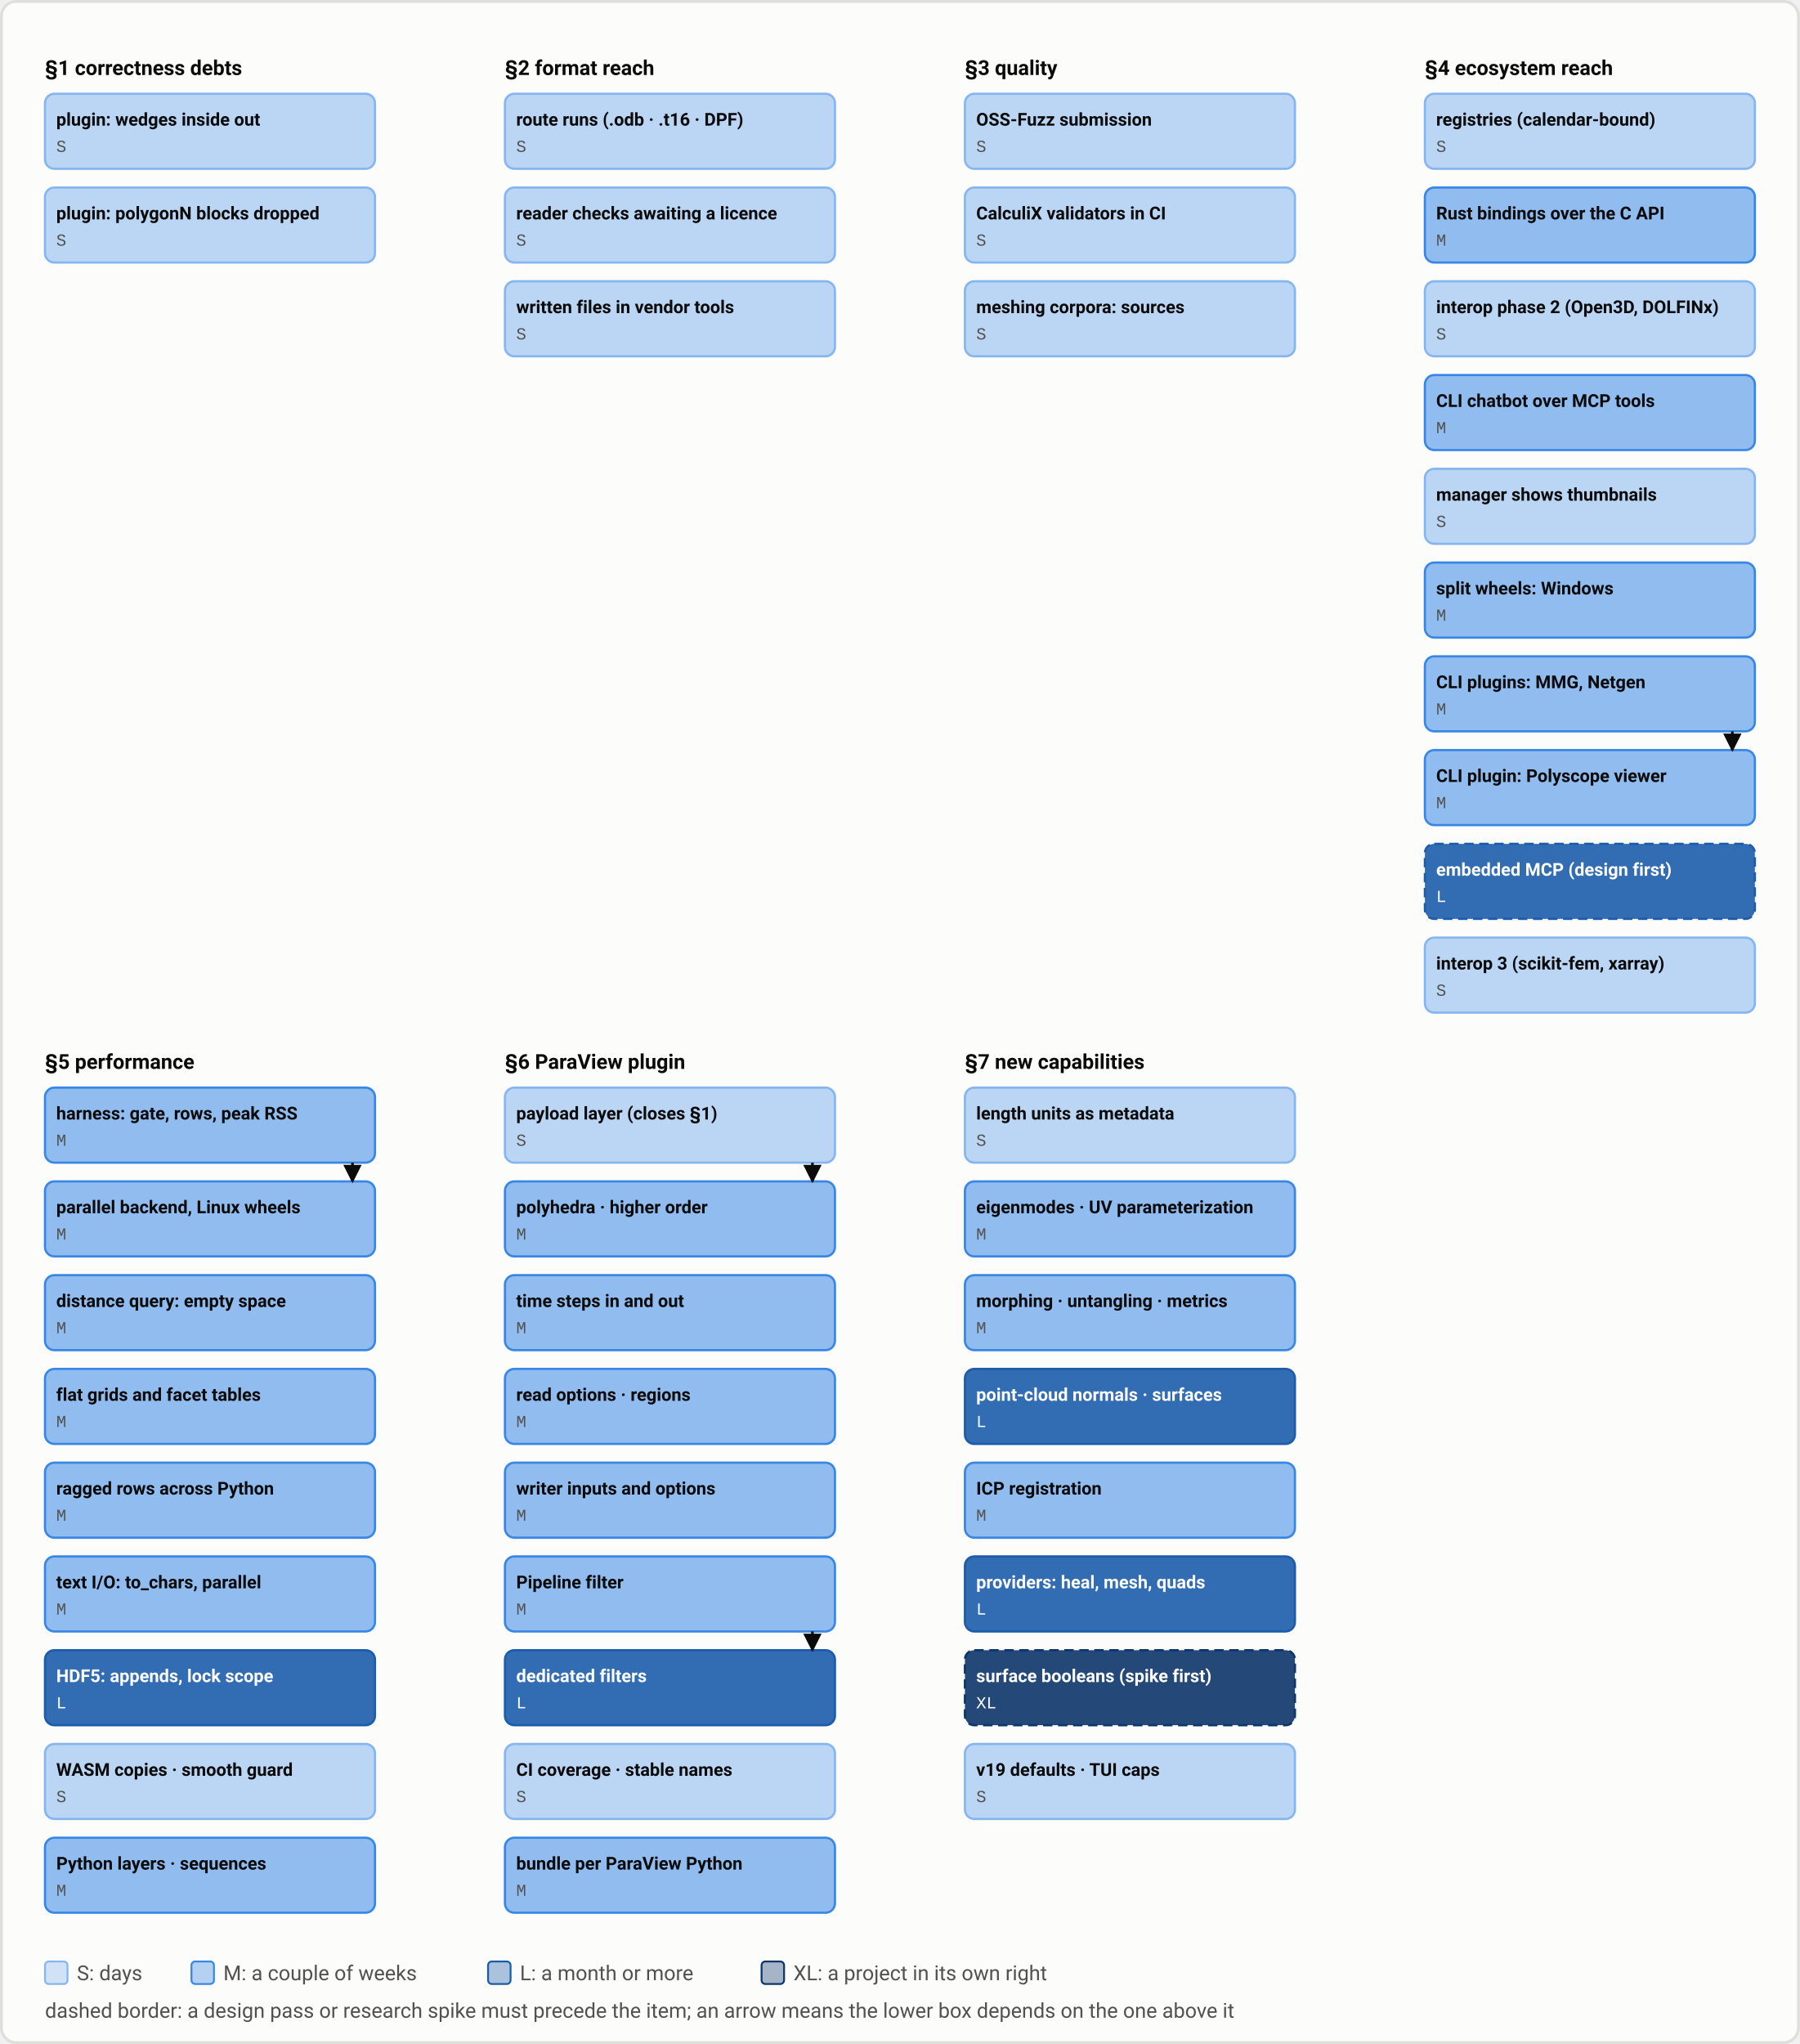
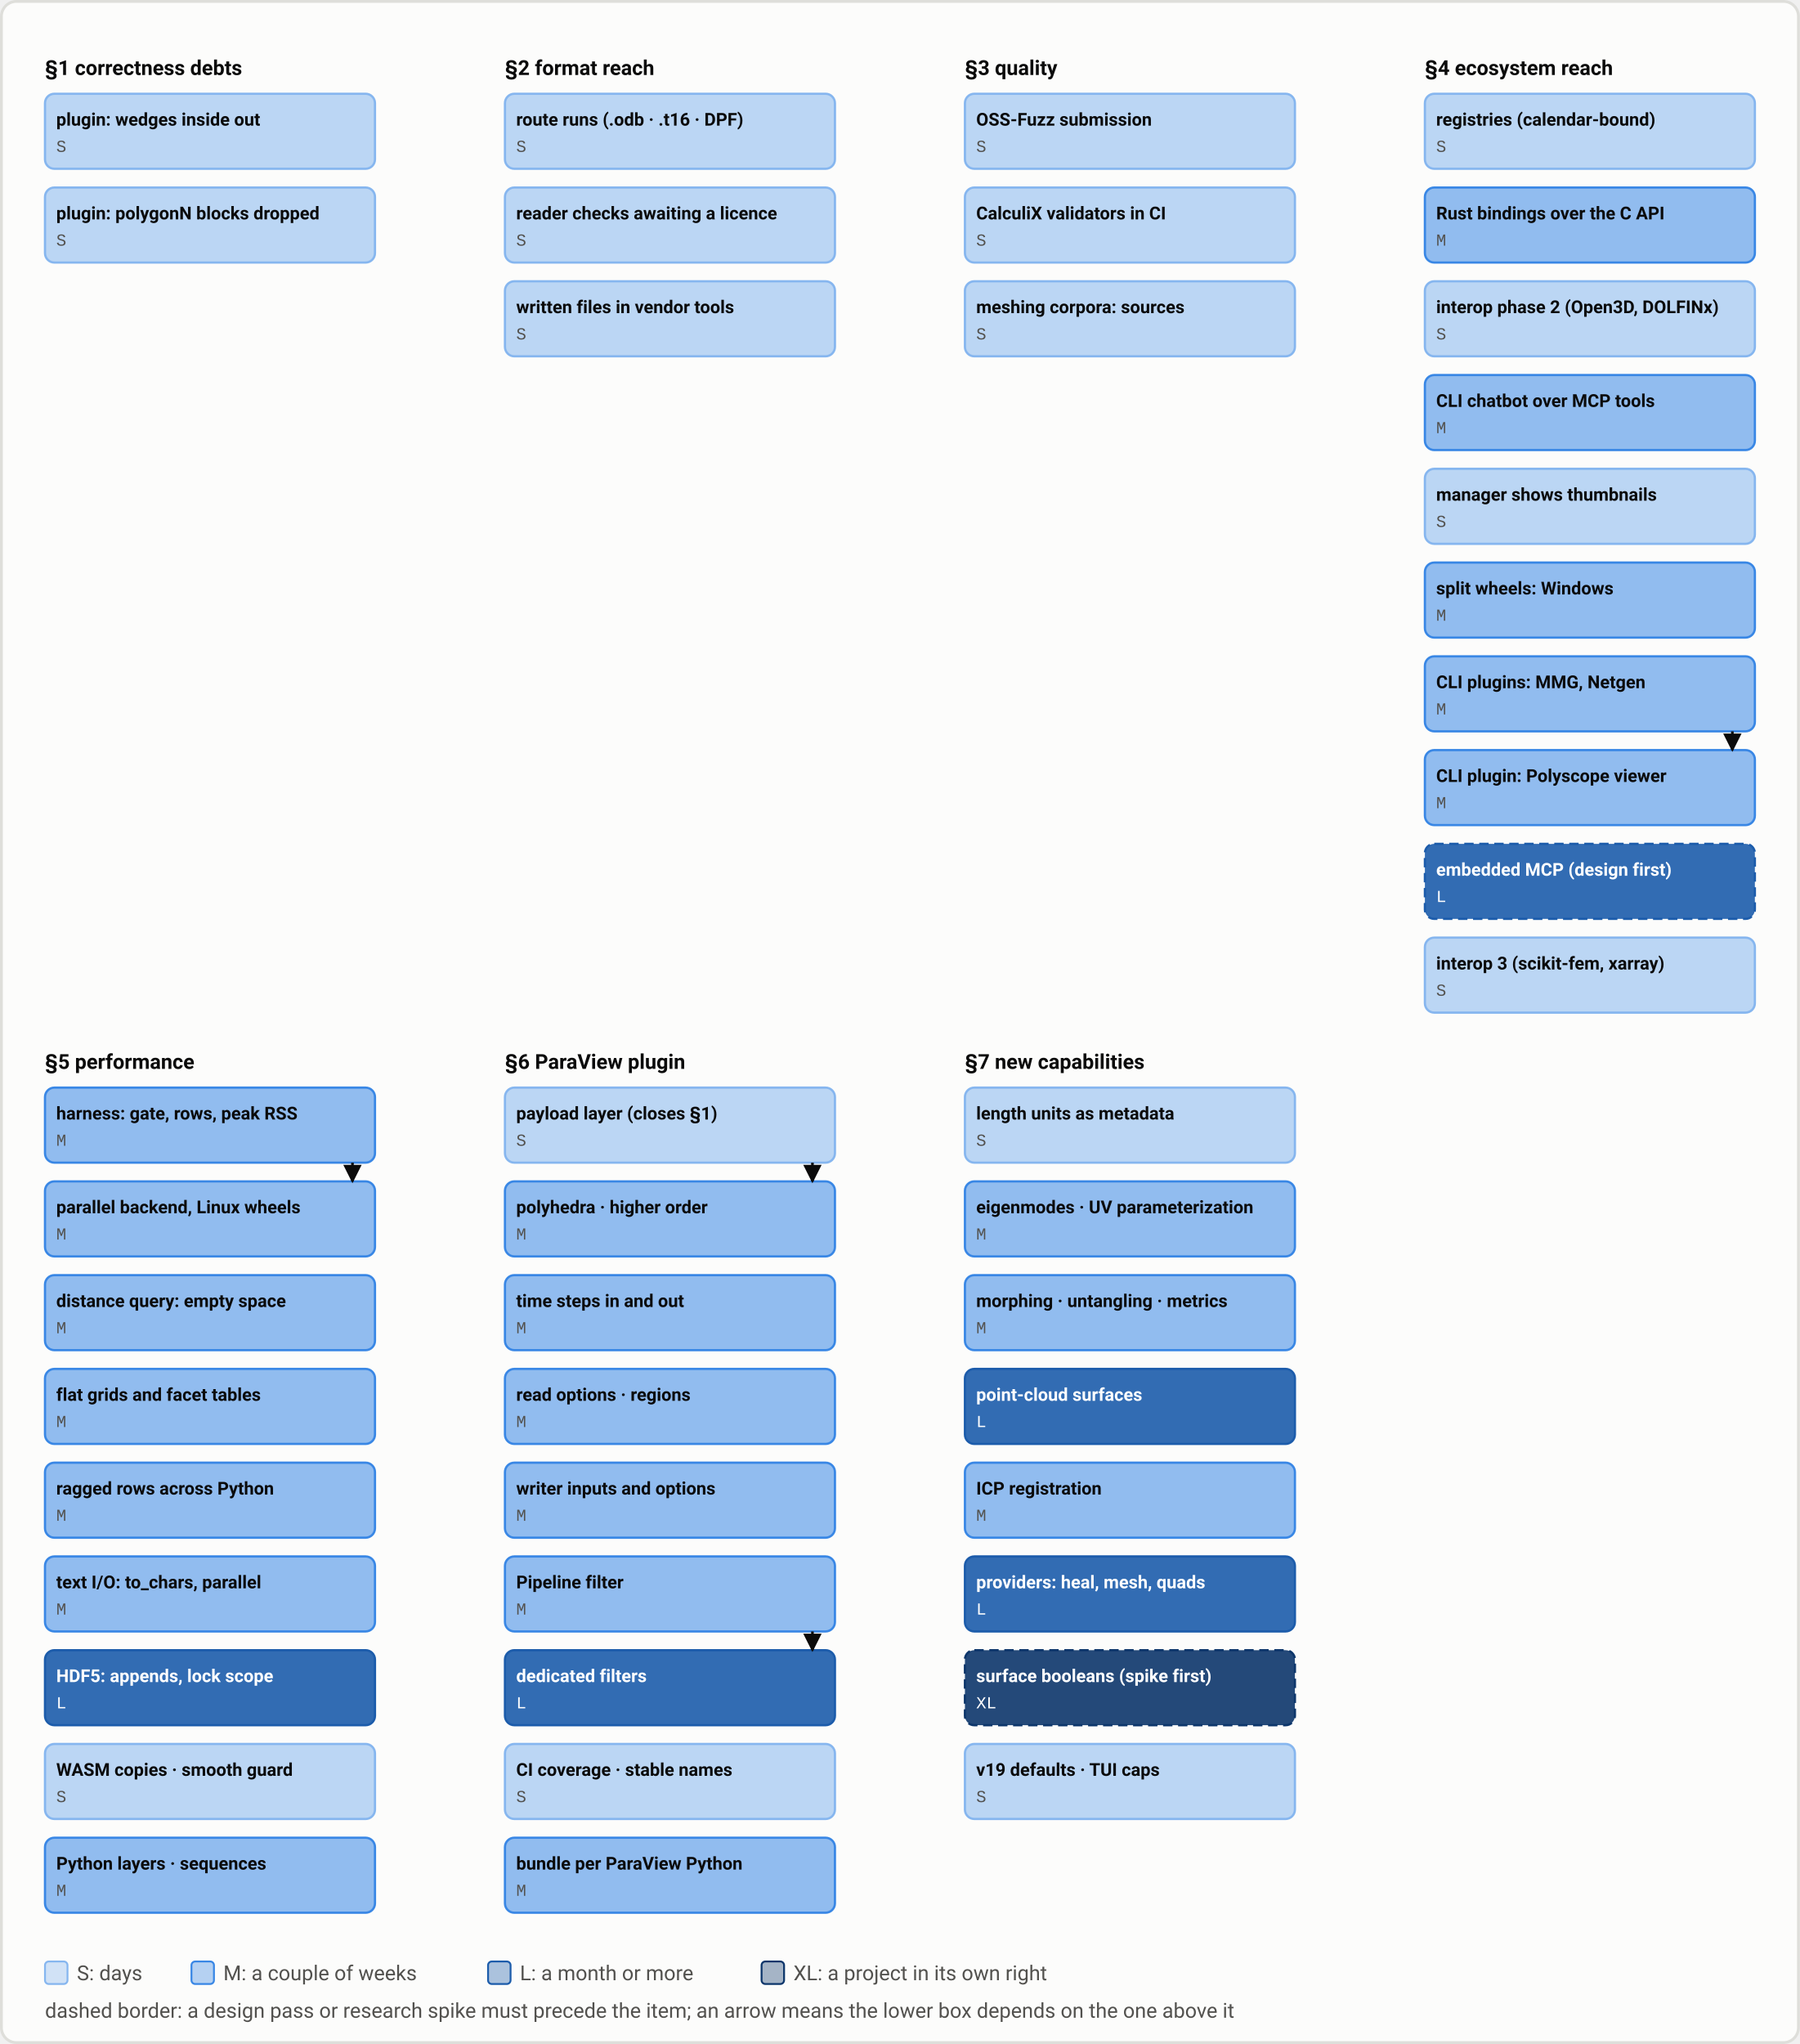
<svg xmlns="http://www.w3.org/2000/svg" viewBox="0 0 960 1090" width="960" height="1090" font-family="system-ui, -apple-system, 'Segoe UI', Roboto, sans-serif" role="img" aria-label="The roadmap at a glance: open items by section, in recommended order, shaded by effort">
  <defs>
    <marker id="arrow-0b0b0b" viewBox="0 0 10 10" refX="9" refY="5" markerWidth="7" markerHeight="7" orient="auto-start-reverse">
      <path d="M 0 0 L 10 5 L 0 10 z" fill="#0b0b0b" />
    </marker>
  </defs>
  <rect x="0.75" y="0.75" width="958.5" height="1088.5" rx="8" fill="#fcfcfb" stroke="#dededa" stroke-width="1.5" />
  <text x="24" y="40" font-family="system-ui, -apple-system, 'Segoe UI', Roboto, sans-serif" font-size="11" font-weight="700" fill="#0b0b0b">§1 correctness debts</text>
  <rect x="24" y="50" width="176" height="40" rx="5" fill="#86b6ef" fill-opacity="0.55" stroke="#86b6ef" stroke-width="1.2" />
  <text x="30" y="67" font-family="system-ui, -apple-system, 'Segoe UI', Roboto, sans-serif" font-size="9.5" font-weight="600" fill="#0b0b0b">plugin: wedges inside out</text>
  <text x="30" y="81" font-family="ui-monospace, SFMono-Regular, Menlo, Consolas, 'Liberation Mono', monospace" font-size="9" fill="#52514e">S</text>
  <rect x="24" y="100" width="176" height="40" rx="5" fill="#86b6ef" fill-opacity="0.55" stroke="#86b6ef" stroke-width="1.2" />
  <text x="30" y="117" font-family="system-ui, -apple-system, 'Segoe UI', Roboto, sans-serif" font-size="9.5" font-weight="600" fill="#0b0b0b">plugin: polygonN blocks dropped</text>
  <text x="30" y="131" font-family="ui-monospace, SFMono-Regular, Menlo, Consolas, 'Liberation Mono', monospace" font-size="9" fill="#52514e">S</text>
  <text x="269.33" y="40" font-family="system-ui, -apple-system, 'Segoe UI', Roboto, sans-serif" font-size="11" font-weight="700" fill="#0b0b0b">§2 format reach</text>
  <rect x="269.33" y="50" width="176" height="40" rx="5" fill="#86b6ef" fill-opacity="0.55" stroke="#86b6ef" stroke-width="1.2" />
  <text x="275.33" y="67" font-family="system-ui, -apple-system, 'Segoe UI', Roboto, sans-serif" font-size="9.5" font-weight="600" fill="#0b0b0b">route runs (.odb · .t16 · DPF)</text>
  <text x="275.33" y="81" font-family="ui-monospace, SFMono-Regular, Menlo, Consolas, 'Liberation Mono', monospace" font-size="9" fill="#52514e">S</text>
  <rect x="269.33" y="100" width="176" height="40" rx="5" fill="#86b6ef" fill-opacity="0.55" stroke="#86b6ef" stroke-width="1.2" />
  <text x="275.33" y="117" font-family="system-ui, -apple-system, 'Segoe UI', Roboto, sans-serif" font-size="9.5" font-weight="600" fill="#0b0b0b">reader checks awaiting a licence</text>
  <text x="275.33" y="131" font-family="ui-monospace, SFMono-Regular, Menlo, Consolas, 'Liberation Mono', monospace" font-size="9" fill="#52514e">S</text>
  <rect x="269.33" y="150" width="176" height="40" rx="5" fill="#86b6ef" fill-opacity="0.55" stroke="#86b6ef" stroke-width="1.2" />
  <text x="275.33" y="167" font-family="system-ui, -apple-system, 'Segoe UI', Roboto, sans-serif" font-size="9.5" font-weight="600" fill="#0b0b0b">written files in vendor tools</text>
  <text x="275.33" y="181" font-family="ui-monospace, SFMono-Regular, Menlo, Consolas, 'Liberation Mono', monospace" font-size="9" fill="#52514e">S</text>
  <text x="514.67" y="40" font-family="system-ui, -apple-system, 'Segoe UI', Roboto, sans-serif" font-size="11" font-weight="700" fill="#0b0b0b">§3 quality</text>
  <rect x="514.67" y="50" width="176" height="40" rx="5" fill="#86b6ef" fill-opacity="0.55" stroke="#86b6ef" stroke-width="1.2" />
  <text x="520.67" y="67" font-family="system-ui, -apple-system, 'Segoe UI', Roboto, sans-serif" font-size="9.5" font-weight="600" fill="#0b0b0b">OSS-Fuzz submission</text>
  <text x="520.67" y="81" font-family="ui-monospace, SFMono-Regular, Menlo, Consolas, 'Liberation Mono', monospace" font-size="9" fill="#52514e">S</text>
  <rect x="514.67" y="100" width="176" height="40" rx="5" fill="#86b6ef" fill-opacity="0.55" stroke="#86b6ef" stroke-width="1.2" />
  <text x="520.67" y="117" font-family="system-ui, -apple-system, 'Segoe UI', Roboto, sans-serif" font-size="9.5" font-weight="600" fill="#0b0b0b">CalculiX validators in CI</text>
  <text x="520.67" y="131" font-family="ui-monospace, SFMono-Regular, Menlo, Consolas, 'Liberation Mono', monospace" font-size="9" fill="#52514e">S</text>
  <rect x="514.67" y="150" width="176" height="40" rx="5" fill="#86b6ef" fill-opacity="0.55" stroke="#86b6ef" stroke-width="1.2" />
  <text x="520.67" y="167" font-family="system-ui, -apple-system, 'Segoe UI', Roboto, sans-serif" font-size="9.5" font-weight="600" fill="#0b0b0b">meshing corpora: sources</text>
  <text x="520.67" y="181" font-family="ui-monospace, SFMono-Regular, Menlo, Consolas, 'Liberation Mono', monospace" font-size="9" fill="#52514e">S</text>
  <text x="760" y="40" font-family="system-ui, -apple-system, 'Segoe UI', Roboto, sans-serif" font-size="11" font-weight="700" fill="#0b0b0b">§4 ecosystem reach</text>
  <rect x="760" y="50" width="176" height="40" rx="5" fill="#86b6ef" fill-opacity="0.55" stroke="#86b6ef" stroke-width="1.2" />
  <text x="766" y="67" font-family="system-ui, -apple-system, 'Segoe UI', Roboto, sans-serif" font-size="9.5" font-weight="600" fill="#0b0b0b">registries (calendar-bound)</text>
  <text x="766" y="81" font-family="ui-monospace, SFMono-Regular, Menlo, Consolas, 'Liberation Mono', monospace" font-size="9" fill="#52514e">S</text>
  <rect x="760" y="100" width="176" height="40" rx="5" fill="#3987e5" fill-opacity="0.55" stroke="#3987e5" stroke-width="1.2" />
  <text x="766" y="117" font-family="system-ui, -apple-system, 'Segoe UI', Roboto, sans-serif" font-size="9.5" font-weight="600" fill="#0b0b0b">Rust bindings over the C API</text>
  <text x="766" y="131" font-family="ui-monospace, SFMono-Regular, Menlo, Consolas, 'Liberation Mono', monospace" font-size="9" fill="#52514e">M</text>
  <rect x="760" y="150" width="176" height="40" rx="5" fill="#86b6ef" fill-opacity="0.55" stroke="#86b6ef" stroke-width="1.2" />
  <text x="766" y="167" font-family="system-ui, -apple-system, 'Segoe UI', Roboto, sans-serif" font-size="9.5" font-weight="600" fill="#0b0b0b">interop phase 2 (Open3D, DOLFINx)</text>
  <text x="766" y="181" font-family="ui-monospace, SFMono-Regular, Menlo, Consolas, 'Liberation Mono', monospace" font-size="9" fill="#52514e">S</text>
  <rect x="760" y="200" width="176" height="40" rx="5" fill="#3987e5" fill-opacity="0.55" stroke="#3987e5" stroke-width="1.2" />
  <text x="766" y="217" font-family="system-ui, -apple-system, 'Segoe UI', Roboto, sans-serif" font-size="9.5" font-weight="600" fill="#0b0b0b">CLI chatbot over MCP tools</text>
  <text x="766" y="231" font-family="ui-monospace, SFMono-Regular, Menlo, Consolas, 'Liberation Mono', monospace" font-size="9" fill="#52514e">M</text>
  <rect x="760" y="250" width="176" height="40" rx="5" fill="#86b6ef" fill-opacity="0.55" stroke="#86b6ef" stroke-width="1.2" />
  <text x="766" y="267" font-family="system-ui, -apple-system, 'Segoe UI', Roboto, sans-serif" font-size="9.5" font-weight="600" fill="#0b0b0b">manager shows thumbnails</text>
  <text x="766" y="281" font-family="ui-monospace, SFMono-Regular, Menlo, Consolas, 'Liberation Mono', monospace" font-size="9" fill="#52514e">S</text>
  <rect x="760" y="300" width="176" height="40" rx="5" fill="#3987e5" fill-opacity="0.55" stroke="#3987e5" stroke-width="1.2" />
  <text x="766" y="317" font-family="system-ui, -apple-system, 'Segoe UI', Roboto, sans-serif" font-size="9.5" font-weight="600" fill="#0b0b0b">split wheels: Windows</text>
  <text x="766" y="331" font-family="ui-monospace, SFMono-Regular, Menlo, Consolas, 'Liberation Mono', monospace" font-size="9" fill="#52514e">M</text>
  <rect x="760" y="350" width="176" height="40" rx="5" fill="#3987e5" fill-opacity="0.55" stroke="#3987e5" stroke-width="1.2" />
  <text x="766" y="367" font-family="system-ui, -apple-system, 'Segoe UI', Roboto, sans-serif" font-size="9.5" font-weight="600" fill="#0b0b0b">CLI plugins: MMG, Netgen</text>
  <text x="766" y="381" font-family="ui-monospace, SFMono-Regular, Menlo, Consolas, 'Liberation Mono', monospace" font-size="9" fill="#52514e">M</text>
  <rect x="760" y="400" width="176" height="40" rx="5" fill="#3987e5" fill-opacity="0.55" stroke="#3987e5" stroke-width="1.2" />
  <text x="766" y="417" font-family="system-ui, -apple-system, 'Segoe UI', Roboto, sans-serif" font-size="9.5" font-weight="600" fill="#0b0b0b">CLI plugin: Polyscope viewer</text>
  <text x="766" y="431" font-family="ui-monospace, SFMono-Regular, Menlo, Consolas, 'Liberation Mono', monospace" font-size="9" fill="#52514e">M</text>
  <rect x="760" y="450" width="176" height="40" rx="5" fill="#1c5cab" fill-opacity="0.9" stroke="#1c5cab" stroke-width="1.2" stroke-dasharray="5 3" />
  <text x="766" y="467" font-family="system-ui, -apple-system, 'Segoe UI', Roboto, sans-serif" font-size="9.5" font-weight="600" fill="#ffffff">embedded MCP (design first)</text>
  <text x="766" y="481" font-family="ui-monospace, SFMono-Regular, Menlo, Consolas, 'Liberation Mono', monospace" font-size="9" fill="#ffffff">L</text>
  <rect x="760" y="500" width="176" height="40" rx="5" fill="#86b6ef" fill-opacity="0.55" stroke="#86b6ef" stroke-width="1.2" />
  <text x="766" y="517" font-family="system-ui, -apple-system, 'Segoe UI', Roboto, sans-serif" font-size="9.5" font-weight="600" fill="#0b0b0b">interop 3 (scikit-fem, xarray)</text>
  <text x="766" y="531" font-family="ui-monospace, SFMono-Regular, Menlo, Consolas, 'Liberation Mono', monospace" font-size="9" fill="#52514e">S</text>
  <line x1="924" y1="390" x2="924" y2="400" stroke="#0b0b0b" stroke-width="1.4" marker-end="url(#arrow-0b0b0b)" />
  <text x="24" y="570" font-family="system-ui, -apple-system, 'Segoe UI', Roboto, sans-serif" font-size="11" font-weight="700" fill="#0b0b0b">§5 performance</text>
  <rect x="24" y="580" width="176" height="40" rx="5" fill="#3987e5" fill-opacity="0.55" stroke="#3987e5" stroke-width="1.2" />
  <text x="30" y="597" font-family="system-ui, -apple-system, 'Segoe UI', Roboto, sans-serif" font-size="9.5" font-weight="600" fill="#0b0b0b">harness: gate, rows, peak RSS</text>
  <text x="30" y="611" font-family="ui-monospace, SFMono-Regular, Menlo, Consolas, 'Liberation Mono', monospace" font-size="9" fill="#52514e">M</text>
  <rect x="24" y="630" width="176" height="40" rx="5" fill="#3987e5" fill-opacity="0.55" stroke="#3987e5" stroke-width="1.2" />
  <text x="30" y="647" font-family="system-ui, -apple-system, 'Segoe UI', Roboto, sans-serif" font-size="9.5" font-weight="600" fill="#0b0b0b">parallel backend, Linux wheels</text>
  <text x="30" y="661" font-family="ui-monospace, SFMono-Regular, Menlo, Consolas, 'Liberation Mono', monospace" font-size="9" fill="#52514e">M</text>
  <rect x="24" y="680" width="176" height="40" rx="5" fill="#3987e5" fill-opacity="0.55" stroke="#3987e5" stroke-width="1.2" />
  <text x="30" y="697" font-family="system-ui, -apple-system, 'Segoe UI', Roboto, sans-serif" font-size="9.5" font-weight="600" fill="#0b0b0b">distance query: empty space</text>
  <text x="30" y="711" font-family="ui-monospace, SFMono-Regular, Menlo, Consolas, 'Liberation Mono', monospace" font-size="9" fill="#52514e">M</text>
  <rect x="24" y="730" width="176" height="40" rx="5" fill="#3987e5" fill-opacity="0.55" stroke="#3987e5" stroke-width="1.2" />
  <text x="30" y="747" font-family="system-ui, -apple-system, 'Segoe UI', Roboto, sans-serif" font-size="9.5" font-weight="600" fill="#0b0b0b">flat grids and facet tables</text>
  <text x="30" y="761" font-family="ui-monospace, SFMono-Regular, Menlo, Consolas, 'Liberation Mono', monospace" font-size="9" fill="#52514e">M</text>
  <rect x="24" y="780" width="176" height="40" rx="5" fill="#3987e5" fill-opacity="0.55" stroke="#3987e5" stroke-width="1.2" />
  <text x="30" y="797" font-family="system-ui, -apple-system, 'Segoe UI', Roboto, sans-serif" font-size="9.5" font-weight="600" fill="#0b0b0b">ragged rows across Python</text>
  <text x="30" y="811" font-family="ui-monospace, SFMono-Regular, Menlo, Consolas, 'Liberation Mono', monospace" font-size="9" fill="#52514e">M</text>
  <rect x="24" y="830" width="176" height="40" rx="5" fill="#3987e5" fill-opacity="0.55" stroke="#3987e5" stroke-width="1.2" />
  <text x="30" y="847" font-family="system-ui, -apple-system, 'Segoe UI', Roboto, sans-serif" font-size="9.5" font-weight="600" fill="#0b0b0b">text I/O: to_chars, parallel</text>
  <text x="30" y="861" font-family="ui-monospace, SFMono-Regular, Menlo, Consolas, 'Liberation Mono', monospace" font-size="9" fill="#52514e">M</text>
  <rect x="24" y="880" width="176" height="40" rx="5" fill="#1c5cab" fill-opacity="0.9" stroke="#1c5cab" stroke-width="1.2" />
  <text x="30" y="897" font-family="system-ui, -apple-system, 'Segoe UI', Roboto, sans-serif" font-size="9.5" font-weight="600" fill="#ffffff">HDF5: appends, lock scope</text>
  <text x="30" y="911" font-family="ui-monospace, SFMono-Regular, Menlo, Consolas, 'Liberation Mono', monospace" font-size="9" fill="#ffffff">L</text>
  <rect x="24" y="930" width="176" height="40" rx="5" fill="#86b6ef" fill-opacity="0.55" stroke="#86b6ef" stroke-width="1.2" />
  <text x="30" y="947" font-family="system-ui, -apple-system, 'Segoe UI', Roboto, sans-serif" font-size="9.5" font-weight="600" fill="#0b0b0b">WASM copies · smooth guard</text>
  <text x="30" y="961" font-family="ui-monospace, SFMono-Regular, Menlo, Consolas, 'Liberation Mono', monospace" font-size="9" fill="#52514e">S</text>
  <rect x="24" y="980" width="176" height="40" rx="5" fill="#3987e5" fill-opacity="0.55" stroke="#3987e5" stroke-width="1.2" />
  <text x="30" y="997" font-family="system-ui, -apple-system, 'Segoe UI', Roboto, sans-serif" font-size="9.5" font-weight="600" fill="#0b0b0b">Python layers · sequences</text>
  <text x="30" y="1011" font-family="ui-monospace, SFMono-Regular, Menlo, Consolas, 'Liberation Mono', monospace" font-size="9" fill="#52514e">M</text>
  <line x1="188" y1="620" x2="188" y2="630" stroke="#0b0b0b" stroke-width="1.4" marker-end="url(#arrow-0b0b0b)" />
  <text x="269.33" y="570" font-family="system-ui, -apple-system, 'Segoe UI', Roboto, sans-serif" font-size="11" font-weight="700" fill="#0b0b0b">§6 ParaView plugin</text>
  <rect x="269.33" y="580" width="176" height="40" rx="5" fill="#86b6ef" fill-opacity="0.55" stroke="#86b6ef" stroke-width="1.2" />
  <text x="275.33" y="597" font-family="system-ui, -apple-system, 'Segoe UI', Roboto, sans-serif" font-size="9.5" font-weight="600" fill="#0b0b0b">payload layer (closes §1)</text>
  <text x="275.33" y="611" font-family="ui-monospace, SFMono-Regular, Menlo, Consolas, 'Liberation Mono', monospace" font-size="9" fill="#52514e">S</text>
  <rect x="269.33" y="630" width="176" height="40" rx="5" fill="#3987e5" fill-opacity="0.55" stroke="#3987e5" stroke-width="1.2" />
  <text x="275.33" y="647" font-family="system-ui, -apple-system, 'Segoe UI', Roboto, sans-serif" font-size="9.5" font-weight="600" fill="#0b0b0b">polyhedra · higher order</text>
  <text x="275.33" y="661" font-family="ui-monospace, SFMono-Regular, Menlo, Consolas, 'Liberation Mono', monospace" font-size="9" fill="#52514e">M</text>
  <rect x="269.33" y="680" width="176" height="40" rx="5" fill="#3987e5" fill-opacity="0.55" stroke="#3987e5" stroke-width="1.2" />
  <text x="275.33" y="697" font-family="system-ui, -apple-system, 'Segoe UI', Roboto, sans-serif" font-size="9.5" font-weight="600" fill="#0b0b0b">time steps in and out</text>
  <text x="275.33" y="711" font-family="ui-monospace, SFMono-Regular, Menlo, Consolas, 'Liberation Mono', monospace" font-size="9" fill="#52514e">M</text>
  <rect x="269.33" y="730" width="176" height="40" rx="5" fill="#3987e5" fill-opacity="0.55" stroke="#3987e5" stroke-width="1.2" />
  <text x="275.33" y="747" font-family="system-ui, -apple-system, 'Segoe UI', Roboto, sans-serif" font-size="9.5" font-weight="600" fill="#0b0b0b">read options · regions</text>
  <text x="275.33" y="761" font-family="ui-monospace, SFMono-Regular, Menlo, Consolas, 'Liberation Mono', monospace" font-size="9" fill="#52514e">M</text>
  <rect x="269.33" y="780" width="176" height="40" rx="5" fill="#3987e5" fill-opacity="0.55" stroke="#3987e5" stroke-width="1.2" />
  <text x="275.33" y="797" font-family="system-ui, -apple-system, 'Segoe UI', Roboto, sans-serif" font-size="9.5" font-weight="600" fill="#0b0b0b">writer inputs and options</text>
  <text x="275.33" y="811" font-family="ui-monospace, SFMono-Regular, Menlo, Consolas, 'Liberation Mono', monospace" font-size="9" fill="#52514e">M</text>
  <rect x="269.33" y="830" width="176" height="40" rx="5" fill="#3987e5" fill-opacity="0.55" stroke="#3987e5" stroke-width="1.2" />
  <text x="275.33" y="847" font-family="system-ui, -apple-system, 'Segoe UI', Roboto, sans-serif" font-size="9.5" font-weight="600" fill="#0b0b0b">Pipeline filter</text>
  <text x="275.33" y="861" font-family="ui-monospace, SFMono-Regular, Menlo, Consolas, 'Liberation Mono', monospace" font-size="9" fill="#52514e">M</text>
  <rect x="269.33" y="880" width="176" height="40" rx="5" fill="#1c5cab" fill-opacity="0.9" stroke="#1c5cab" stroke-width="1.2" />
  <text x="275.33" y="897" font-family="system-ui, -apple-system, 'Segoe UI', Roboto, sans-serif" font-size="9.5" font-weight="600" fill="#ffffff">dedicated filters</text>
  <text x="275.33" y="911" font-family="ui-monospace, SFMono-Regular, Menlo, Consolas, 'Liberation Mono', monospace" font-size="9" fill="#ffffff">L</text>
  <rect x="269.33" y="930" width="176" height="40" rx="5" fill="#86b6ef" fill-opacity="0.55" stroke="#86b6ef" stroke-width="1.2" />
  <text x="275.33" y="947" font-family="system-ui, -apple-system, 'Segoe UI', Roboto, sans-serif" font-size="9.5" font-weight="600" fill="#0b0b0b">CI coverage · stable names</text>
  <text x="275.33" y="961" font-family="ui-monospace, SFMono-Regular, Menlo, Consolas, 'Liberation Mono', monospace" font-size="9" fill="#52514e">S</text>
  <rect x="269.33" y="980" width="176" height="40" rx="5" fill="#3987e5" fill-opacity="0.55" stroke="#3987e5" stroke-width="1.2" />
  <text x="275.33" y="997" font-family="system-ui, -apple-system, 'Segoe UI', Roboto, sans-serif" font-size="9.5" font-weight="600" fill="#0b0b0b">bundle per ParaView Python</text>
  <text x="275.33" y="1011" font-family="ui-monospace, SFMono-Regular, Menlo, Consolas, 'Liberation Mono', monospace" font-size="9" fill="#52514e">M</text>
  <line x1="433.33" y1="620" x2="433.33" y2="630" stroke="#0b0b0b" stroke-width="1.4" marker-end="url(#arrow-0b0b0b)" />
  <line x1="433.33" y1="870" x2="433.33" y2="880" stroke="#0b0b0b" stroke-width="1.4" marker-end="url(#arrow-0b0b0b)" />
  <text x="514.67" y="570" font-family="system-ui, -apple-system, 'Segoe UI', Roboto, sans-serif" font-size="11" font-weight="700" fill="#0b0b0b">§7 new capabilities</text>
  <rect x="514.67" y="580" width="176" height="40" rx="5" fill="#86b6ef" fill-opacity="0.55" stroke="#86b6ef" stroke-width="1.2" />
  <text x="520.67" y="597" font-family="system-ui, -apple-system, 'Segoe UI', Roboto, sans-serif" font-size="9.5" font-weight="600" fill="#0b0b0b">length units as metadata</text>
  <text x="520.67" y="611" font-family="ui-monospace, SFMono-Regular, Menlo, Consolas, 'Liberation Mono', monospace" font-size="9" fill="#52514e">S</text>
  <rect x="514.67" y="630" width="176" height="40" rx="5" fill="#3987e5" fill-opacity="0.55" stroke="#3987e5" stroke-width="1.2" />
  <text x="520.67" y="647" font-family="system-ui, -apple-system, 'Segoe UI', Roboto, sans-serif" font-size="9.5" font-weight="600" fill="#0b0b0b">eigenmodes · UV parameterization</text>
  <text x="520.67" y="661" font-family="ui-monospace, SFMono-Regular, Menlo, Consolas, 'Liberation Mono', monospace" font-size="9" fill="#52514e">M</text>
  <rect x="514.67" y="680" width="176" height="40" rx="5" fill="#3987e5" fill-opacity="0.55" stroke="#3987e5" stroke-width="1.2" />
  <text x="520.67" y="697" font-family="system-ui, -apple-system, 'Segoe UI', Roboto, sans-serif" font-size="9.5" font-weight="600" fill="#0b0b0b">morphing · untangling · metrics</text>
  <text x="520.67" y="711" font-family="ui-monospace, SFMono-Regular, Menlo, Consolas, 'Liberation Mono', monospace" font-size="9" fill="#52514e">M</text>
  <rect x="514.67" y="730" width="176" height="40" rx="5" fill="#1c5cab" fill-opacity="0.9" stroke="#1c5cab" stroke-width="1.2" />
-   <text x="520.67" y="747" font-family="system-ui, -apple-system, 'Segoe UI', Roboto, sans-serif" font-size="9.5" font-weight="600" fill="#ffffff">point-cloud normals · surfaces</text>
+   <text x="520.67" y="747" font-family="system-ui, -apple-system, 'Segoe UI', Roboto, sans-serif" font-size="9.5" font-weight="600" fill="#ffffff">point-cloud surfaces</text>
  <text x="520.67" y="761" font-family="ui-monospace, SFMono-Regular, Menlo, Consolas, 'Liberation Mono', monospace" font-size="9" fill="#ffffff">L</text>
  <rect x="514.67" y="780" width="176" height="40" rx="5" fill="#3987e5" fill-opacity="0.55" stroke="#3987e5" stroke-width="1.2" />
  <text x="520.67" y="797" font-family="system-ui, -apple-system, 'Segoe UI', Roboto, sans-serif" font-size="9.5" font-weight="600" fill="#0b0b0b">ICP registration</text>
  <text x="520.67" y="811" font-family="ui-monospace, SFMono-Regular, Menlo, Consolas, 'Liberation Mono', monospace" font-size="9" fill="#52514e">M</text>
  <rect x="514.67" y="830" width="176" height="40" rx="5" fill="#1c5cab" fill-opacity="0.9" stroke="#1c5cab" stroke-width="1.2" />
  <text x="520.67" y="847" font-family="system-ui, -apple-system, 'Segoe UI', Roboto, sans-serif" font-size="9.5" font-weight="600" fill="#ffffff">providers: heal, mesh, quads</text>
  <text x="520.67" y="861" font-family="ui-monospace, SFMono-Regular, Menlo, Consolas, 'Liberation Mono', monospace" font-size="9" fill="#ffffff">L</text>
  <rect x="514.67" y="880" width="176" height="40" rx="5" fill="#0d366b" fill-opacity="0.9" stroke="#0d366b" stroke-width="1.2" stroke-dasharray="5 3" />
  <text x="520.67" y="897" font-family="system-ui, -apple-system, 'Segoe UI', Roboto, sans-serif" font-size="9.5" font-weight="600" fill="#ffffff">surface booleans (spike first)</text>
  <text x="520.67" y="911" font-family="ui-monospace, SFMono-Regular, Menlo, Consolas, 'Liberation Mono', monospace" font-size="9" fill="#ffffff">XL</text>
  <rect x="514.67" y="930" width="176" height="40" rx="5" fill="#86b6ef" fill-opacity="0.55" stroke="#86b6ef" stroke-width="1.2" />
  <text x="520.67" y="947" font-family="system-ui, -apple-system, 'Segoe UI', Roboto, sans-serif" font-size="9.5" font-weight="600" fill="#0b0b0b">v19 defaults · TUI caps</text>
  <text x="520.67" y="961" font-family="ui-monospace, SFMono-Regular, Menlo, Consolas, 'Liberation Mono', monospace" font-size="9" fill="#52514e">S</text>
  <rect x="24" y="1046" width="12" height="12" rx="2" fill="#86b6ef" fill-opacity="0.36" stroke="#86b6ef" stroke-width="1" />
  <text x="41" y="1056" font-family="system-ui, -apple-system, 'Segoe UI', Roboto, sans-serif" font-size="11" fill="#52514e">S: days</text>
  <rect x="102.12" y="1046" width="12" height="12" rx="2" fill="#3987e5" fill-opacity="0.36" stroke="#3987e5" stroke-width="1" />
  <text x="119.12" y="1056" font-family="system-ui, -apple-system, 'Segoe UI', Roboto, sans-serif" font-size="11" fill="#52514e">M: a couple of weeks</text>
  <rect x="260.32" y="1046" width="12" height="12" rx="2" fill="#1c5cab" fill-opacity="0.36" stroke="#1c5cab" stroke-width="1" />
  <text x="277.32" y="1056" font-family="system-ui, -apple-system, 'Segoe UI', Roboto, sans-serif" font-size="11" fill="#52514e">L: a month or more</text>
  <rect x="406.2" y="1046" width="12" height="12" rx="2" fill="#0d366b" fill-opacity="0.36" stroke="#0d366b" stroke-width="1" />
  <text x="423.2" y="1056" font-family="system-ui, -apple-system, 'Segoe UI', Roboto, sans-serif" font-size="11" fill="#52514e">XL: a project in its own right</text>
  <text x="24" y="1076" font-family="system-ui, -apple-system, 'Segoe UI', Roboto, sans-serif" font-size="11" fill="#52514e">dashed border: a design pass or research spike must precede the item; an arrow means the lower box depends on the one above it</text>
</svg>
